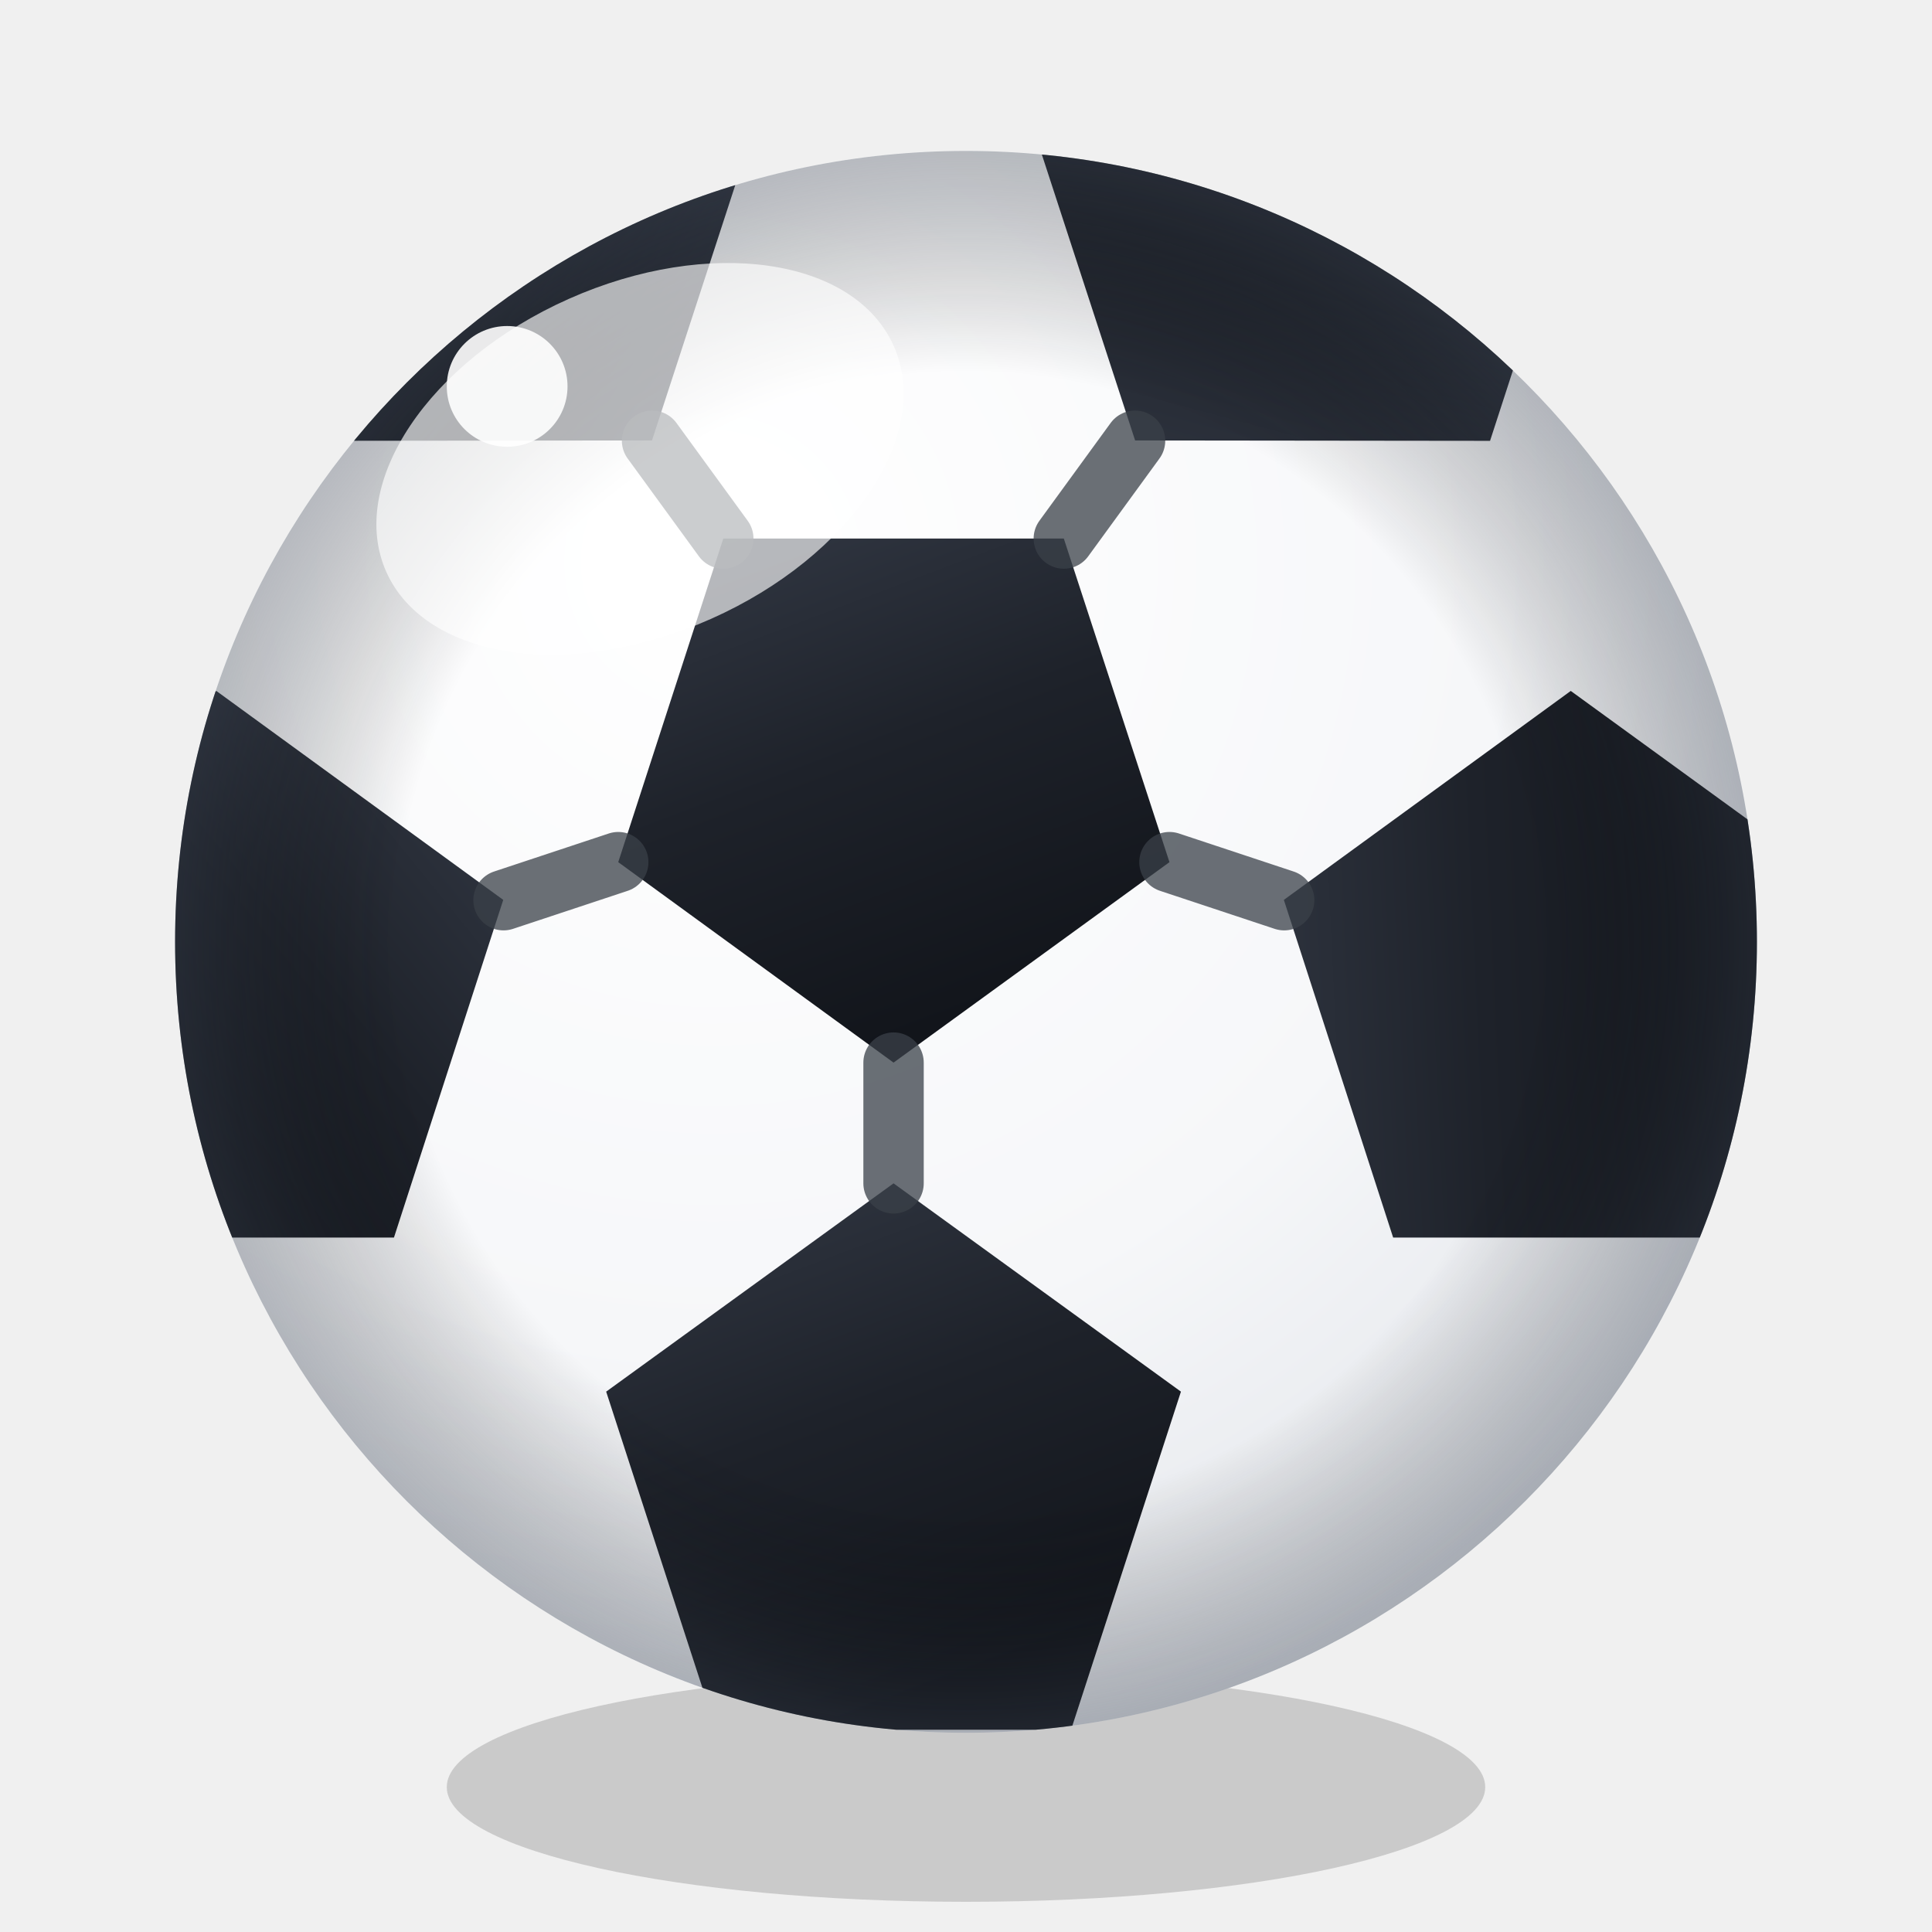
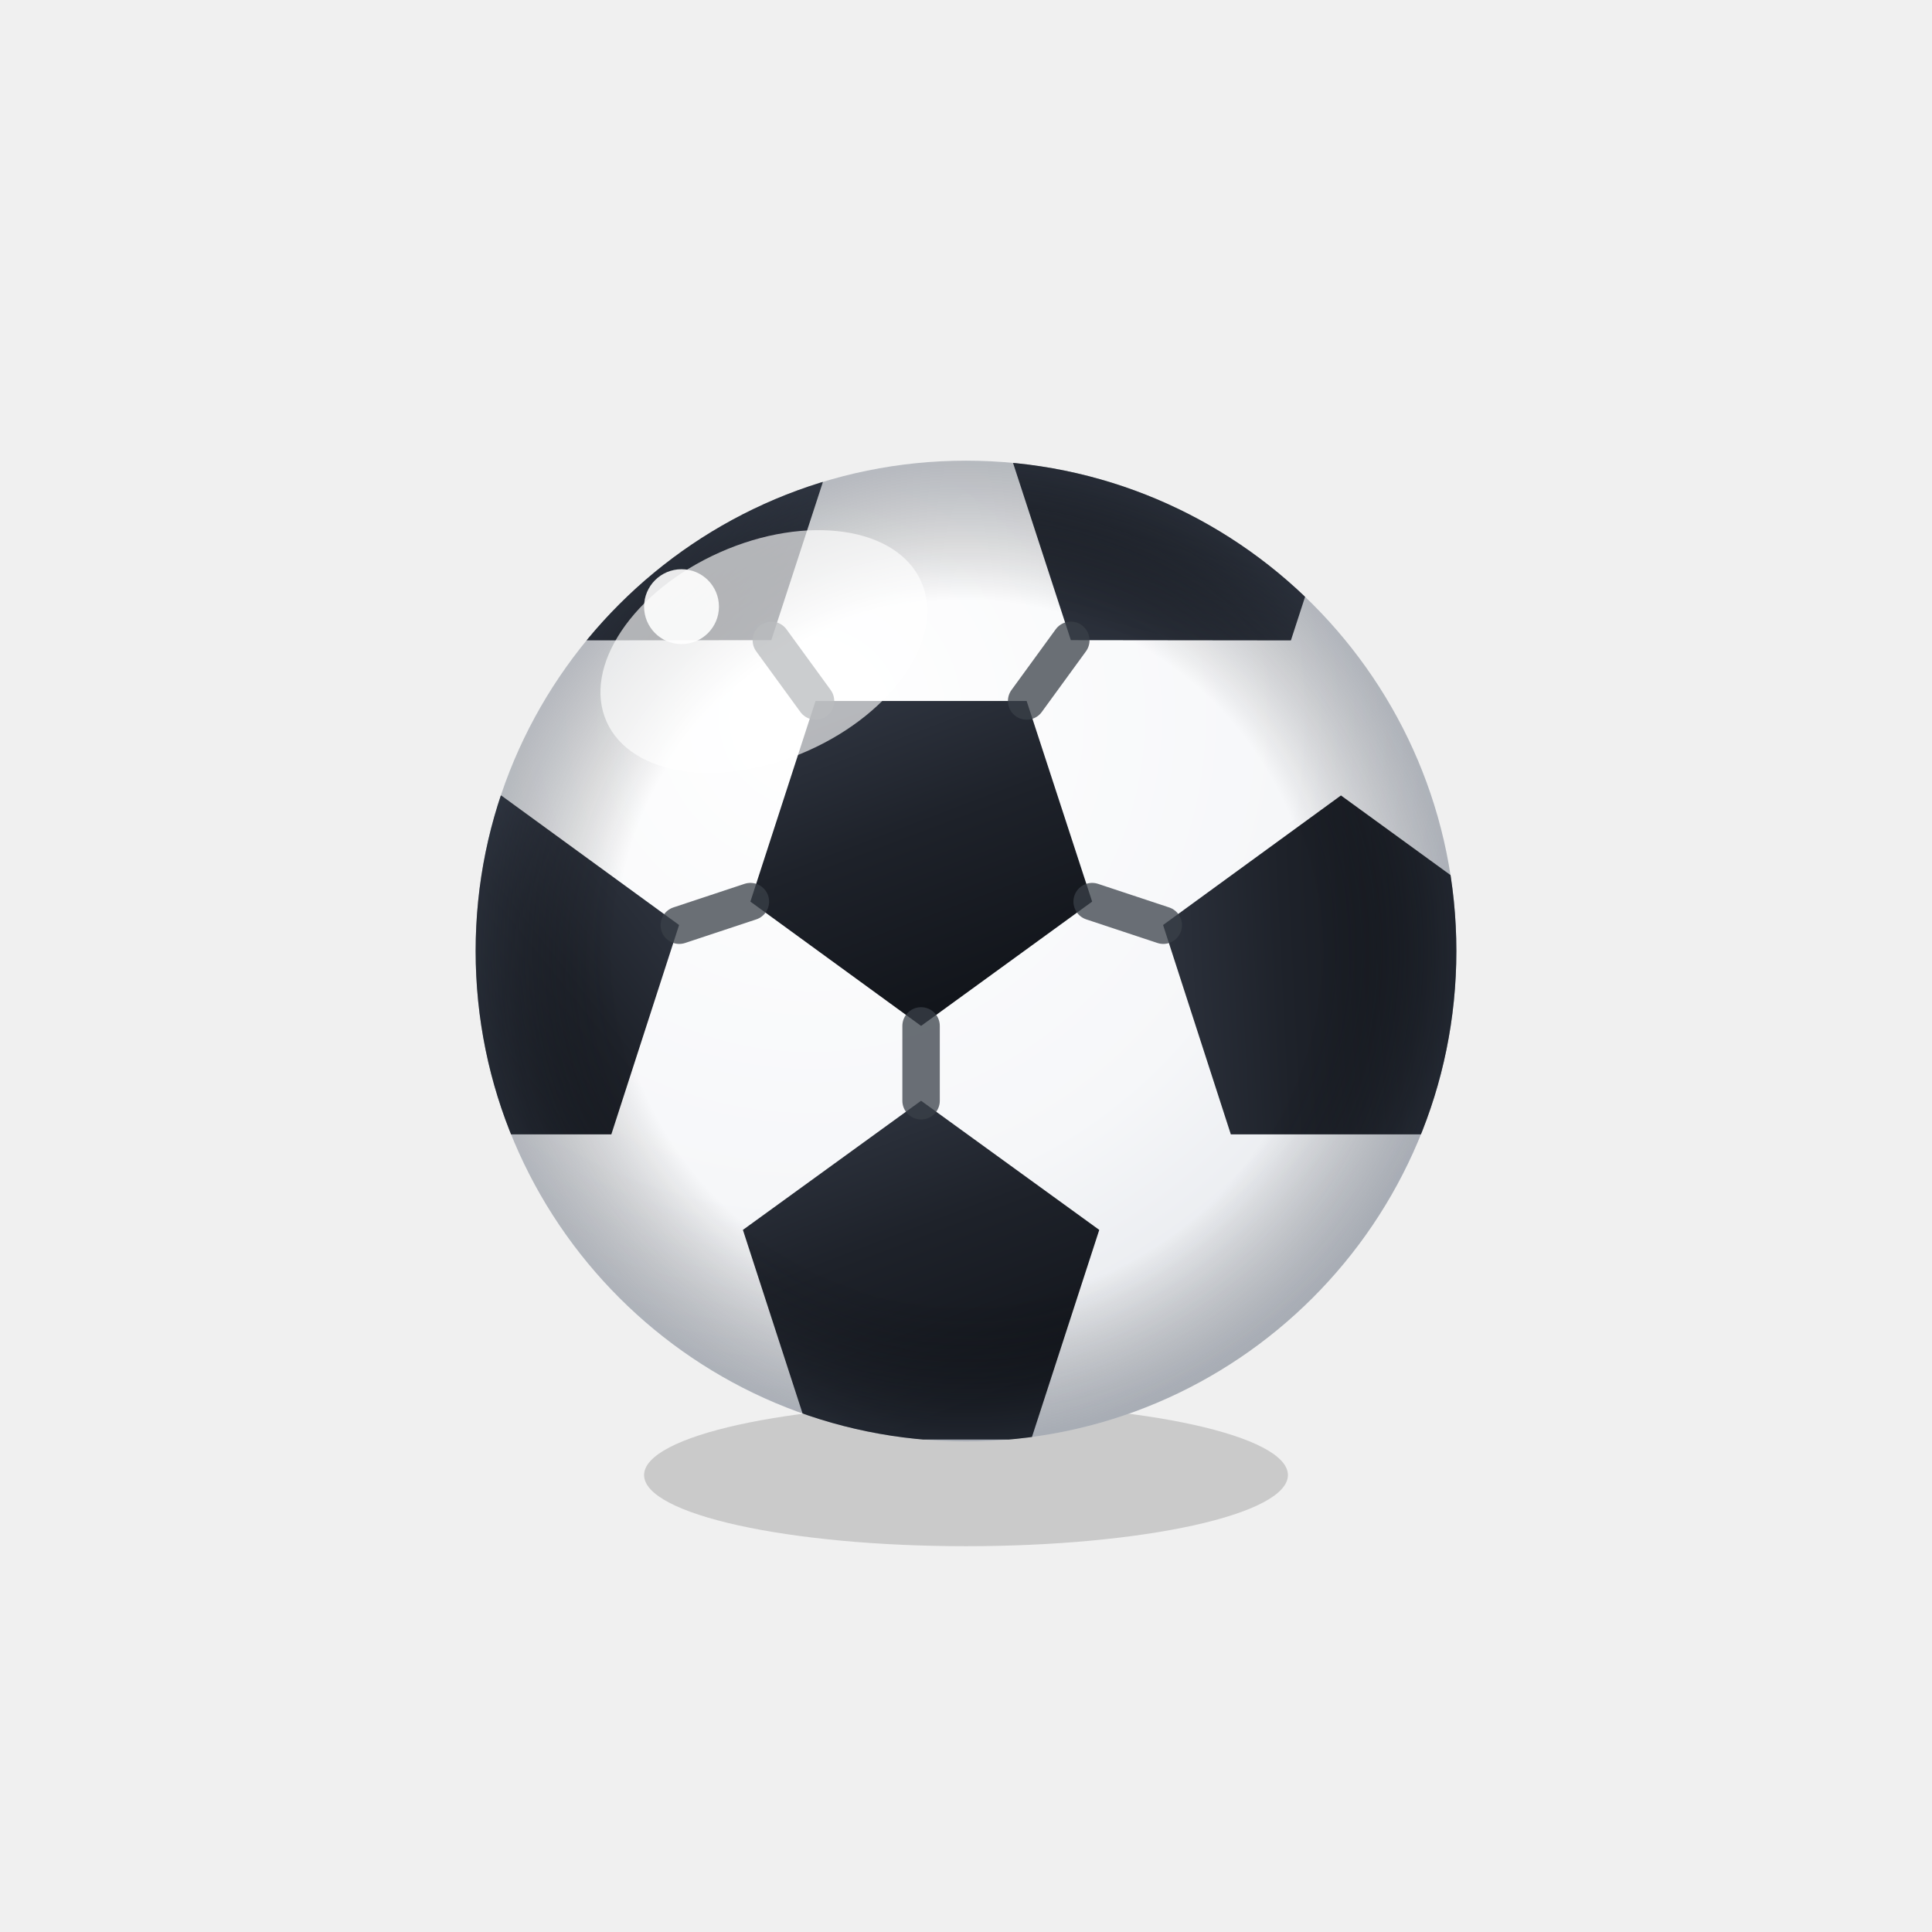
<svg xmlns="http://www.w3.org/2000/svg" width="32" height="32" viewBox="0 0 32 32">
  <defs>
    <radialGradient id="bSphere" cx="0.34" cy="0.26" r="1.0">
      <stop offset="0" stop-color="#ffffff" />
      <stop offset="0.5" stop-color="#f6f7f9" />
      <stop offset="0.8" stop-color="#e2e5ea" />
      <stop offset="1" stop-color="#bfc4cd" />
    </radialGradient>
    <radialGradient id="bShade" cx="0.5" cy="0.5" r="0.5">
      <stop offset="0.72" stop-color="#000000" stop-opacity="0" />
      <stop offset="1" stop-color="#3a4250" stop-opacity="0.35" />
    </radialGradient>
    <linearGradient id="bPent" x1="0" y1="0" x2="0.4" y2="1">
      <stop offset="0" stop-color="#333945" />
      <stop offset="0.5" stop-color="#1e222a" />
      <stop offset="1" stop-color="#12151b" />
    </linearGradient>
    <clipPath id="bClip">
      <circle cx="16" cy="15.6" r="13.1" />
    </clipPath>
  </defs>
-   <ellipse cx="16" cy="29.6" rx="8.6" ry="1.9" fill="#000000" opacity="0.16" />
-   <circle cx="16" cy="15.6" r="13.1" fill="url(#bSphere)" />
-   <g clip-path="url(#bClip)">
-     <path d="M14.8 17.6 L10.24 14.28 L11.98 8.92 L17.62 8.92 L19.37 14.28 Z" fill="url(#bPent)" />
-     <path d="M0 -5 L4.76 -1.55 L2.94 4.05 L-2.94 4.05 L-4.76 -1.55 Z" transform="translate(14.8 24.6)" fill="url(#bPent)" />
-     <path d="M0 -5 L4.76 -1.55 L2.94 4.05 L-2.94 4.05 L-4.76 -1.55 Z" transform="translate(3.58 16.45) rotate(72)" fill="url(#bPent)" />
-     <path d="M0 -5 L4.76 -1.55 L2.94 4.05 L-2.94 4.05 L-4.76 -1.55 Z" transform="translate(7.86 3.25) rotate(144)" fill="url(#bPent)" />
-     <path d="M0 -5 L4.76 -1.55 L2.94 4.05 L-2.94 4.05 L-4.76 -1.55 Z" transform="translate(21.74 3.25) rotate(216)" fill="url(#bPent)" />
-     <path d="M0 -5 L4.76 -1.55 L2.94 4.05 L-2.94 4.05 L-4.76 -1.55 Z" transform="translate(26.02 16.45) rotate(288)" fill="url(#bPent)" />
-     <g stroke="#3a4048" stroke-width="1" stroke-linecap="round" opacity="0.75">
-       <line x1="14.8" y1="17.6" x2="14.8" y2="19.6" />
-       <line x1="10.24" y1="14.28" x2="8.34" y2="14.91" />
-       <line x1="11.98" y1="8.92" x2="10.8" y2="7.3" />
-       <line x1="17.62" y1="8.92" x2="18.8" y2="7.3" />
-       <line x1="19.37" y1="14.28" x2="21.27" y2="14.91" />
+   <g transform="translate(16 16) scale(0.62) translate(-16 -16)">
+     <ellipse cx="16" cy="29.6" rx="8.6" ry="1.9" fill="#000000" opacity="0.16" />
+     <circle cx="16" cy="15.6" r="13.1" fill="url(#bSphere)" />
+     <g clip-path="url(#bClip)">
+       <path d="M14.8 17.6 L10.24 14.28 L11.98 8.92 L17.62 8.92 L19.37 14.28 Z" fill="url(#bPent)" />
+       <path d="M0 -5 L4.76 -1.55 L2.94 4.05 L-2.94 4.05 L-4.76 -1.55 Z" transform="translate(14.8 24.6)" fill="url(#bPent)" />
+       <path d="M0 -5 L4.76 -1.55 L2.94 4.05 L-2.94 4.05 L-4.76 -1.55 Z" transform="translate(3.58 16.45) rotate(72)" fill="url(#bPent)" />
+       <path d="M0 -5 L4.76 -1.55 L2.94 4.05 L-2.94 4.05 L-4.76 -1.55 Z" transform="translate(7.86 3.25) rotate(144)" fill="url(#bPent)" />
+       <path d="M0 -5 L4.76 -1.55 L2.94 4.05 L-2.94 4.05 L-4.76 -1.55 Z" transform="translate(21.74 3.25) rotate(216)" fill="url(#bPent)" />
+       <path d="M0 -5 L4.76 -1.55 L2.94 4.05 L-2.94 4.05 L-4.76 -1.55 Z" transform="translate(26.02 16.45) rotate(288)" fill="url(#bPent)" />
+       <g stroke="#3a4048" stroke-width="1" stroke-linecap="round" opacity="0.75">
+         <line x1="14.8" y1="17.6" x2="14.8" y2="19.6" />
+         <line x1="10.24" y1="14.28" x2="8.34" y2="14.91" />
+         <line x1="11.98" y1="8.92" x2="10.8" y2="7.3" />
+         <line x1="17.62" y1="8.92" x2="18.8" y2="7.3" />
+         <line x1="19.37" y1="14.28" x2="21.27" y2="14.91" />
+       </g>
+       <circle cx="16" cy="15.6" r="13.1" fill="url(#bShade)" />
    </g>
-     <circle cx="16" cy="15.6" r="13.1" fill="url(#bShade)" />
+     <ellipse cx="10.6" cy="7.6" rx="4.6" ry="2.9" fill="#ffffff" opacity="0.65" transform="rotate(-24 10.6 7.6)" />
+     <circle cx="8.4" cy="6.4" r="1" fill="#ffffff" opacity="0.9" />
  </g>
-   <ellipse cx="10.6" cy="7.6" rx="4.6" ry="2.9" fill="#ffffff" opacity="0.65" transform="rotate(-24 10.6 7.6)" />
-   <circle cx="8.4" cy="6.4" r="1" fill="#ffffff" opacity="0.9" />
</svg>
